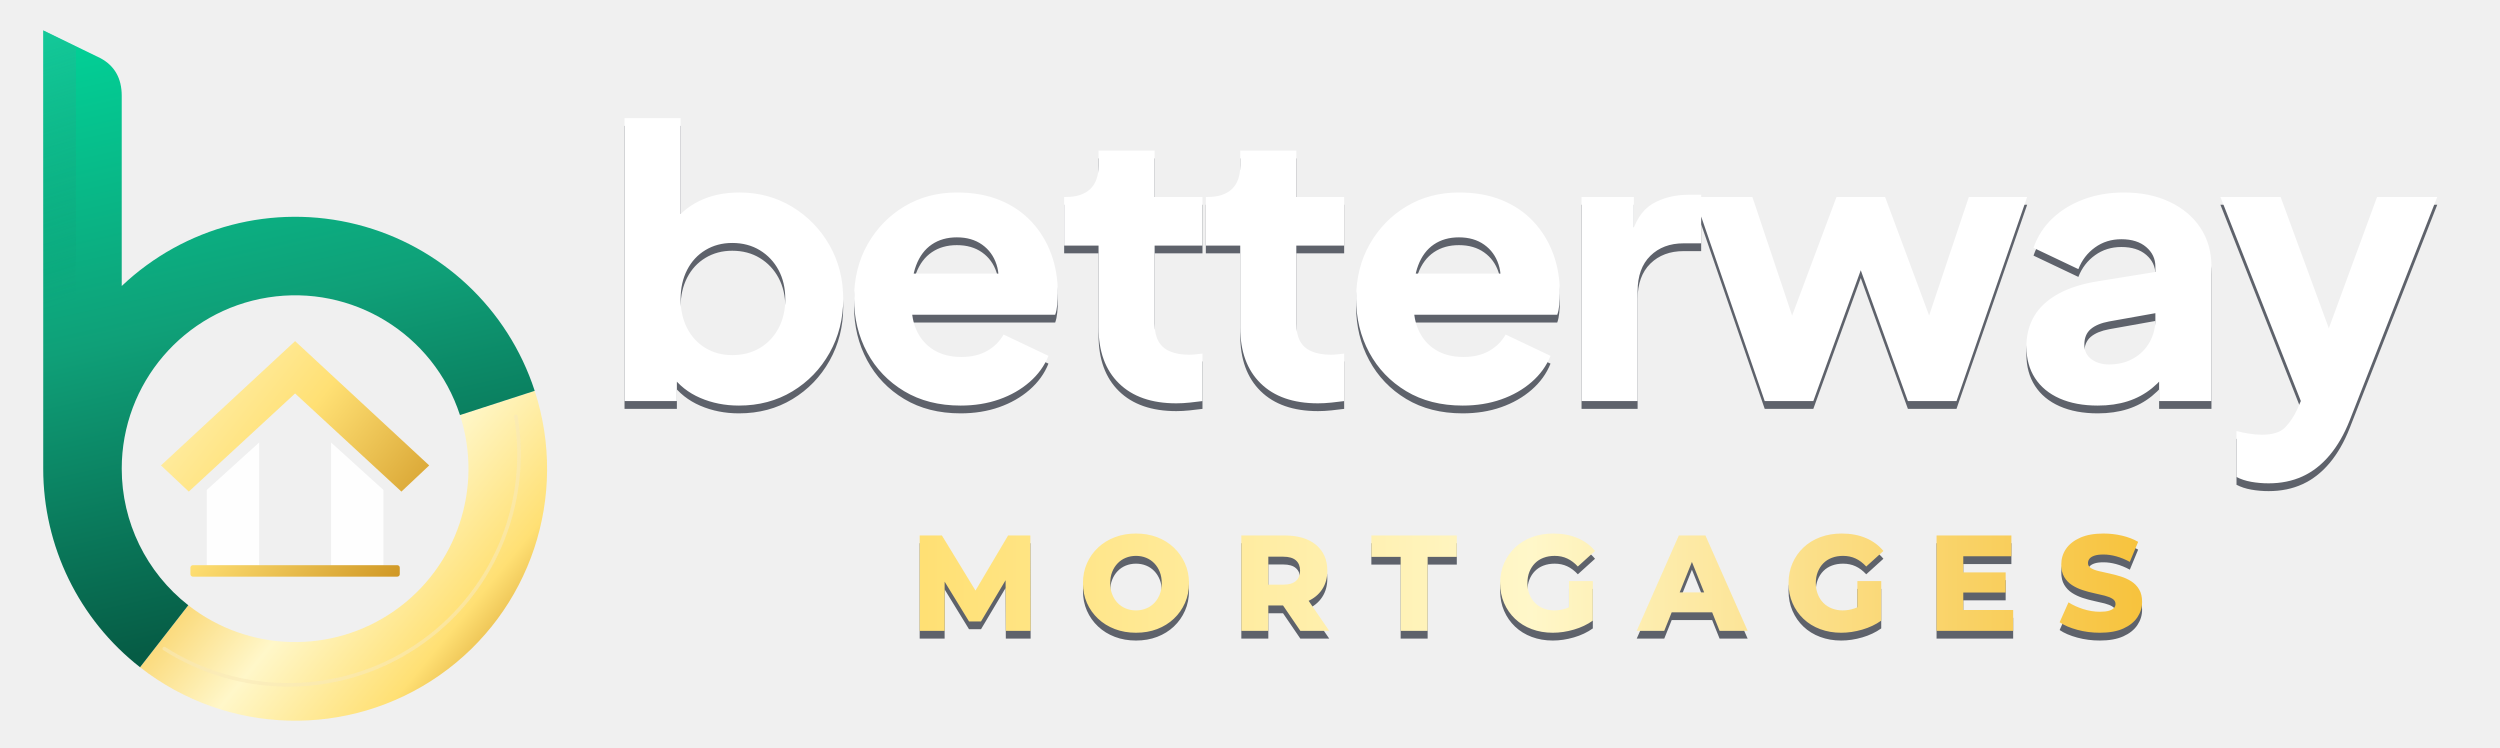
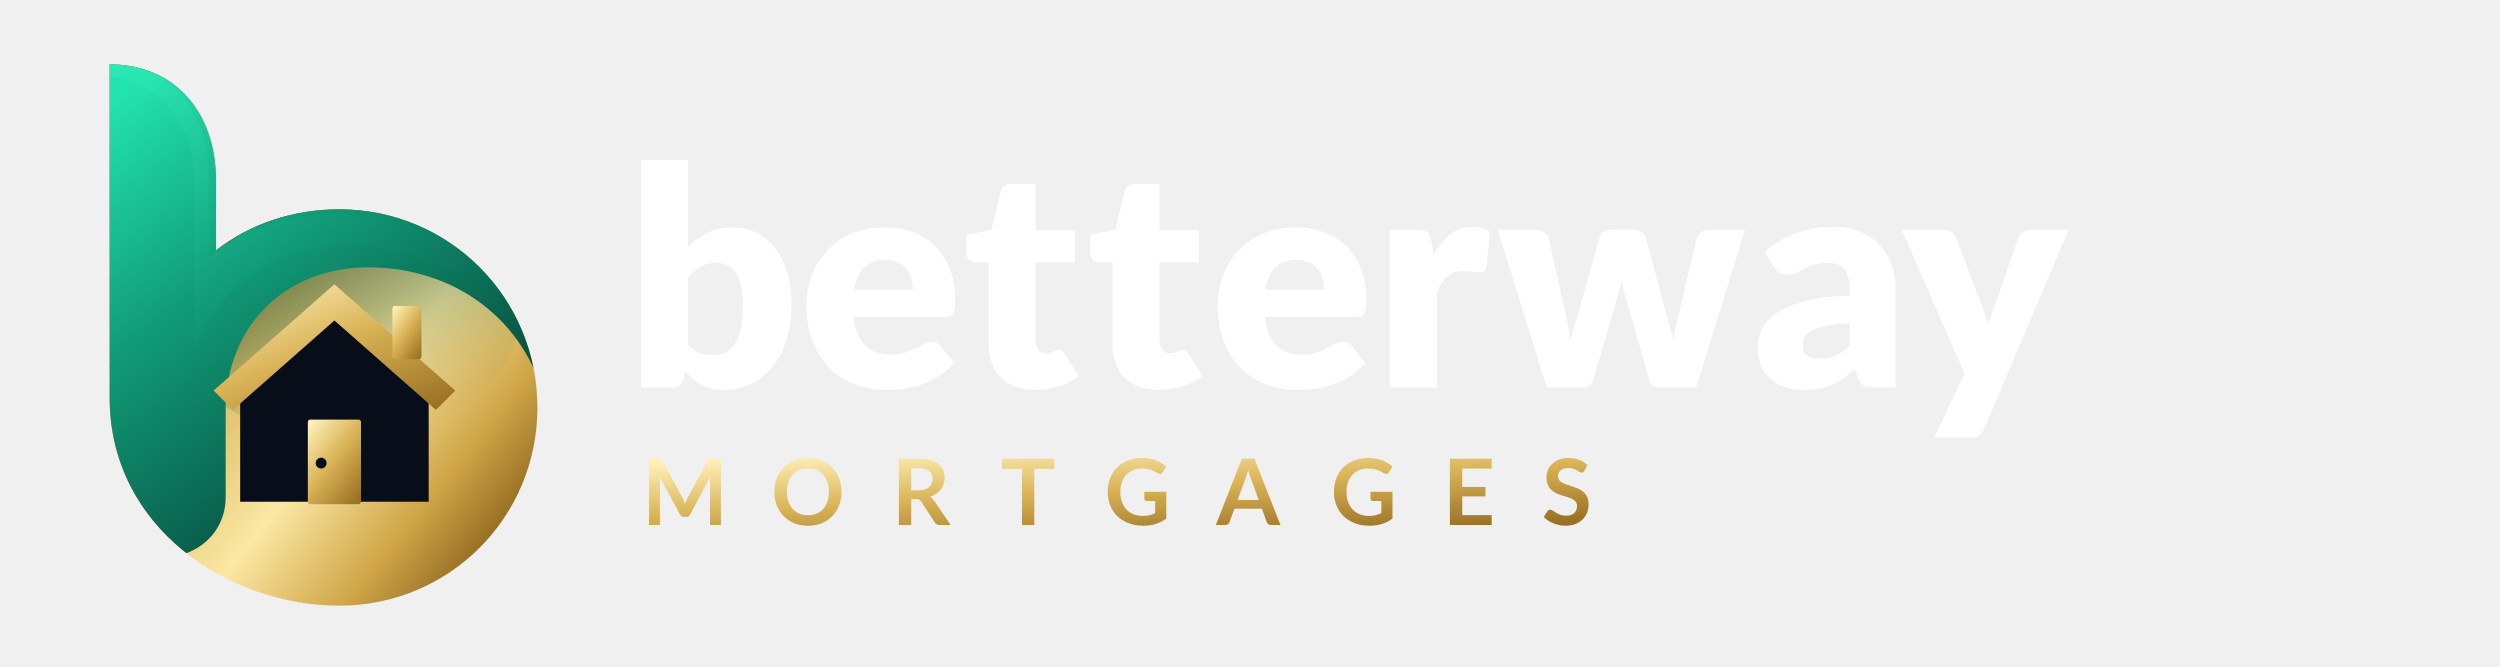
- <svg xmlns="http://www.w3.org/2000/svg" viewBox="0 0 1283.6 384.0" width="1284" height="384" fill="none">
+ <svg xmlns="http://www.w3.org/2000/svg" viewBox="0 0 1200 320" width="1200" height="320">
  <defs>
-     <linearGradient id="bw-h-dark-em-stem" x1="88" y1="42" x2="175" y2="430" gradientUnits="userSpaceOnUse">
-       <stop offset="0%" stop-color="#00D69A" />
-       <stop offset="52%" stop-color="#0FA078" />
-       <stop offset="100%" stop-color="#065C45" />
+     <linearGradient id="bw-emerald" x1="12%" y1="4%" x2="72%" y2="96%">
+       <stop offset="0%" stop-color="#22E2AD" />
+       <stop offset="38%" stop-color="#119C78" />
+       <stop offset="78%" stop-color="#095E4A" />
+       <stop offset="100%" stop-color="#053B2E" />
    </linearGradient>
-     <linearGradient id="bw-h-dark-em-arch" x1="120" y1="168" x2="412" y2="330" gradientUnits="userSpaceOnUse">
-       <stop offset="0%" stop-color="#00D69A" />
-       <stop offset="58%" stop-color="#0FA078" />
-       <stop offset="100%" stop-color="#065C45" />
+     <linearGradient id="bw-emerald-hi" x1="0%" y1="0%" x2="100%" y2="100%">
+       <stop offset="0%" stop-color="#34F0BC" stop-opacity="0.55" />
+       <stop offset="60%" stop-color="#119C78" stop-opacity="0.1" />
+       <stop offset="100%" stop-color="#053B2E" stop-opacity="0" />
    </linearGradient>
-     <linearGradient id="bw-h-dark-em-facet" x1="94" y1="44" x2="148" y2="210" gradientUnits="userSpaceOnUse">
-       <stop offset="0%" stop-color="#35BFA0" stop-opacity="0.42" />
-       <stop offset="100%" stop-color="#13755C" stop-opacity="0" />
+     <linearGradient id="bw-inner-depth" x1="25%" y1="0%" x2="75%" y2="100%">
+       <stop offset="0%" stop-color="#063D2F" stop-opacity="0.72" />
+       <stop offset="52%" stop-color="#0B5442" stop-opacity="0.28" />
+       <stop offset="100%" stop-color="#D4AE52" stop-opacity="0" />
    </linearGradient>
-     <linearGradient id="bw-h-dark-gold-ring" x1="158" y1="242" x2="414" y2="452" gradientUnits="userSpaceOnUse">
-       <stop offset="0%" stop-color="#C98D19" />
-       <stop offset="28%" stop-color="#F7C33E" />
-       <stop offset="58%" stop-color="#FFF7C9" />
-       <stop offset="82%" stop-color="#FFE074" />
-       <stop offset="100%" stop-color="#C98D19" />
+     <linearGradient id="bw-gold" x1="15%" y1="15%" x2="88%" y2="85%">
+       <stop offset="0%" stop-color="#8C651D" />
+       <stop offset="32%" stop-color="#D4AE52" />
+       <stop offset="62%" stop-color="#FBE8A4" />
+       <stop offset="84%" stop-color="#CFA547" />
+       <stop offset="100%" stop-color="#8F671E" />
    </linearGradient>
-     <linearGradient id="bw-h-dark-gold-roof" x1="184" y1="224" x2="366" y2="368" gradientUnits="userSpaceOnUse">
-       <stop offset="0%" stop-color="#FFF7C9" />
-       <stop offset="48%" stop-color="#FFE074" />
-       <stop offset="100%" stop-color="#C98D19" />
+     <linearGradient id="bw-gold-roof" x1="10%" y1="0%" x2="90%" y2="100%">
+       <stop offset="0%" stop-color="#FFF0B8" />
+       <stop offset="48%" stop-color="#D9B356" />
+       <stop offset="100%" stop-color="#9A7123" />
    </linearGradient>
-     <linearGradient id="bw-h-dark-gold-text" x1="0%" y1="0%" x2="100%" y2="0%">
-       <stop offset="0%" stop-color="#FFE074" />
-       <stop offset="50%" stop-color="#FFF7C9" />
-       <stop offset="100%" stop-color="#F7C33E" />
+     <linearGradient id="bw-navy-bg" x1="0%" y1="0%" x2="100%" y2="100%">
+       <stop offset="0%" stop-color="#12233D" />
+       <stop offset="100%" stop-color="#070E1A" />
    </linearGradient>
-     <linearGradient id="bw-h-dark-crest-bg" x1="40" y1="20" x2="472" y2="492" gradientUnits="userSpaceOnUse">
-       <stop offset="0%" stop-color="#101D33" />
-       <stop offset="52%" stop-color="#0A1424" />
-       <stop offset="100%" stop-color="#060C18" />
-     </linearGradient>
-     <linearGradient id="bw-h-dark-crest-rim" x1="36" y1="24" x2="476" y2="488" gradientUnits="userSpaceOnUse">
-       <stop offset="0%" stop-color="#F0DB99" />
-       <stop offset="35%" stop-color="#C6A04B" />
-       <stop offset="70%" stop-color="#E7CD85" />
-       <stop offset="100%" stop-color="#9A752A" />
-     </linearGradient>
-     <clipPath id="bw-h-dark-bowl-clip">
-       <circle cx="272" cy="316" r="154" />
+     <clipPath id="bw-b-clip">
+       <path d="M 108,36                C 162,36 196,76 196,132                L 196,190                C 224,168 260,156 298,156                C 389,156 462,229 462,320                C 462,411 389,484 298,484                C 207,484 108,420 108,312                Z" />
    </clipPath>
  </defs>
-   <g transform="translate(-77.12, -24.72) scale(0.84)">
-     <g id="bw-h-dark-mark">
-       <path d="M 418.5 268.4                A 154 154 0 0 1 177.2 437.4                L 206.7 399.5                A 106 106 0 0 0 372.8 283.2                Z" fill="url(#bw-h-dark-gold-ring)" />
-       <path d="M 118 48                L 153 65                Q 166 72 166 88                L 166 204.3                A 154 154 0 0 1 418.5 268.4                L 372.8 283.2                A 106 106 0 0 0 166 316                A 106 106 0 0 0 206.7 399.5                L 177.2 437.4                A 154 154 0 0 1 118 316                Z" fill="url(#bw-h-dark-em-stem)" />
-       <path d="M 118 48 L 138 58 L 138 316 C 138 355 151 389 175 416 L 157 424 C 132 394 118 357 118 316 Z" fill="url(#bw-h-dark-em-facet)" />
-       <path d="M 192 426 A 141 141 0 0 0 407 284" stroke="#F8E9B8" stroke-width="2.2" stroke-linecap="round" fill="none" opacity="0.58" />
-       <path d="M 190 314                L 272 238                L 354 314                L 337 330                L 272 270                L 207 330                Z" fill="url(#bw-h-dark-gold-roof)" />
-       <path d="M 218 329 L 250 300 L 250 375 L 218 375 Z" fill="#FFFFFF" opacity="0.96" />
-       <path d="M 326 329 L 294 300 L 294 375 L 326 375 Z" fill="#FFFFFF" opacity="0.96" />
-       <rect x="208" y="375" width="128" height="7" rx="1.5" fill="url(#bw-h-dark-gold-roof)" />
+   <g transform="translate(-10, 10) scale(0.58)">
+     <g clip-path="url(#bw-b-clip)">
+       <rect x="90" y="30" width="390" height="470" fill="url(#bw-gold)" />
+       <ellipse cx="302" cy="242" rx="145" ry="105" fill="url(#bw-inner-depth)" />
+       <path d="M 96,30                L 206,30                L 206,184                C 232,162 266,150 304,150                C 394,150 468,224 468,314                C 452,248 394,204 322,204                C 254,204 204,252 204,322                L 204,394                C 204,424 180,444 152,444                C 120,444 96,400 96,312                Z" fill="url(#bw-emerald)" />
+       <path d="M 108,36                C 158,36 190,74 190,130                L 190,196                C 220,172 258,160 298,160                C 382,160 448,222 458,302                C 442,232 380,186 306,186                C 242,186 196,222 178,274                L 178,130                C 178,86 150,52 108,46 Z" fill="url(#bw-emerald-hi)" />
    </g>
+     <path d="M 294,244              L 372,312              L 372,398              L 216,398              L 216,312 Z" fill="#070E1A" />
+     <path d="M 294,218              L 394,306              L 378,322              L 294,248              L 210,322              L 194,306 Z" fill="url(#bw-gold-roof)" />
+     <rect x="342" y="236" width="24" height="44" rx="2" fill="url(#bw-gold-roof)" />
+     <rect x="272" y="330" width="44" height="70" rx="2" fill="url(#bw-gold-roof)" />
+     <circle cx="283" cy="366" r="4.5" fill="#070E1A" />
  </g>
-   <g opacity="0.62" transform="translate(0, 4)">
-     <path d="M379.312 208.304Q368.56 208.304 359.44 204.368Q350.32 200.432 344.752 192.752L347.44 186.8V206.0H320.56V60.656H349.36V121.136L344.944 115.376Q350.128 107.504 359.056 103.184Q367.984 98.864 379.504 98.864Q394.48 98.864 406.576 106.16Q418.672 113.456 425.776 125.84Q432.88 138.224 432.88 153.584Q432.88 168.752 425.872 181.232Q418.864 193.712 406.768 201.008Q394.672 208.304 379.312 208.304ZM375.856 182.384Q383.92 182.384 390.064 178.736Q396.208 175.088 399.664 168.56Q403.12 162.032 403.12 153.584Q403.12 145.136 399.664 138.704Q396.208 132.272 390.064 128.528Q383.92 124.784 375.856 124.784Q368.176 124.784 362.128 128.432Q356.08 132.08 352.72 138.608Q349.36 145.136 349.36 153.584Q349.36 162.032 352.72 168.56Q356.08 175.088 362.128 178.736Q368.176 182.384 375.856 182.384Z M493.168 208.304Q476.464 208.304 464.176 200.912Q451.888 193.52 445.168 181.04Q438.448 168.56 438.448 153.392Q438.448 137.648 445.456 125.36Q452.464 113.072 464.368 105.968Q476.272 98.864 491.248 98.864Q503.728 98.864 513.328 102.8Q522.928 106.736 529.552 113.84Q536.176 120.944 539.632 130.256Q543.088 139.568 543.088 150.512Q543.088 153.584 542.8 156.56Q542.512 159.536 541.744 161.648H463.216V140.528H525.424L511.792 150.512Q513.712 142.256 511.6 135.824Q509.488 129.392 504.208 125.648Q498.928 121.904 491.248 121.904Q483.76 121.904 478.384 125.552Q473.008 129.2 470.32 136.304Q467.632 143.408 468.208 153.584Q467.44 162.416 470.32 169.136Q473.2 175.856 479.152 179.6Q485.104 183.344 493.552 183.344Q501.232 183.344 506.704 180.272Q512.176 177.2 515.248 171.824L538.288 182.768Q535.216 190.448 528.592 196.208Q521.968 201.968 512.944 205.136Q503.92 208.304 493.168 208.304Z M603.952 207.152Q584.944 207.152 574.48 196.88Q564.016 186.608 564.016 168.176V126.128H546.352V101.168H547.312Q555.376 101.168 559.696 97.136Q564.016 93.104 564.016 85.04V77.36H592.816V101.168H617.392V126.128H592.816V166.256Q592.816 171.632 594.736 175.184Q596.656 178.736 600.688 180.464Q604.72 182.192 610.672 182.192Q612.016 182.192 613.744 182.0Q615.472 181.808 617.392 181.616V206.0Q614.512 206.384 610.864 206.768Q607.216 207.152 603.952 207.152Z M676.72 207.152Q657.712 207.152 647.248 196.88Q636.784 186.608 636.784 168.176V126.128H619.12V101.168H620.08Q628.144 101.168 632.464 97.136Q636.784 93.104 636.784 85.04V77.36H665.584V101.168H690.16V126.128H665.584V166.256Q665.584 171.632 667.504 175.184Q669.424 178.736 673.456 180.464Q677.488 182.192 683.44 182.192Q684.784 182.192 686.512 182.0Q688.24 181.808 690.16 181.616V206.0Q687.28 206.384 683.632 206.768Q679.984 207.152 676.72 207.152Z M751.024 208.304Q734.32 208.304 722.032 200.912Q709.744 193.52 703.024 181.04Q696.304 168.56 696.304 153.392Q696.304 137.648 703.312 125.36Q710.32 113.072 722.224 105.968Q734.128 98.864 749.104 98.864Q761.584 98.864 771.184 102.8Q780.784 106.736 787.408 113.84Q794.032 120.944 797.488 130.256Q800.944 139.568 800.944 150.512Q800.944 153.584 800.656 156.56Q800.368 159.536 799.6 161.648H721.072V140.528H783.28L769.648 150.512Q771.568 142.256 769.456 135.824Q767.344 129.392 762.064 125.648Q756.784 121.904 749.104 121.904Q741.616 121.904 736.24 125.552Q730.864 129.2 728.176 136.304Q725.488 143.408 726.064 153.584Q725.296 162.416 728.176 169.136Q731.056 175.856 737.008 179.6Q742.96 183.344 751.408 183.344Q759.088 183.344 764.56 180.272Q770.032 177.2 773.104 171.824L796.144 182.768Q793.072 190.448 786.448 196.208Q779.824 201.968 770.8 205.136Q761.776 208.304 751.024 208.304Z M812.08 206.0V101.168H838.96V126.32L837.04 122.672Q840.496 109.424 848.464 104.72Q856.432 100.016 867.376 100.016H873.52V124.976H864.496Q853.936 124.976 847.408 131.408Q840.88 137.84 840.88 149.552V206.0Z M906.16 206.0 870.064 101.168H899.824L925.168 176.816L914.8 176.624L943.024 101.168H967.984L996.016 176.624L985.648 176.816L1010.992 101.168H1040.944L1004.656 206.0H979.696L950.512 124.976H960.496L931.12 206.0Z M1077.232 208.304Q1065.904 208.304 1057.648 204.656Q1049.392 201.008 1044.976 194.192Q1040.56 187.376 1040.56 177.968Q1040.56 169.136 1044.592 162.32Q1048.624 155.504 1056.976 150.896Q1065.328 146.288 1077.808 144.368L1109.872 139.184V160.304L1082.992 165.104Q1076.848 166.256 1073.584 169.04Q1070.32 171.824 1070.32 177.008Q1070.32 181.808 1073.968 184.496Q1077.616 187.184 1082.992 187.184Q1090.096 187.184 1095.472 184.112Q1100.848 181.04 1103.824 175.76Q1106.8 170.48 1106.8 164.144V136.88Q1106.8 130.928 1102.096 126.896Q1097.392 122.864 1089.328 122.864Q1081.648 122.864 1075.792 127.088Q1069.936 131.312 1067.248 138.224L1044.208 127.28Q1047.28 118.448 1054.0 112.112Q1060.72 105.776 1070.128 102.32Q1079.536 98.864 1090.672 98.864Q1103.92 98.864 1114.096 103.664Q1124.272 108.464 1129.936 117.008Q1135.6 125.552 1135.6 136.88V206.0H1108.72V189.104L1115.248 187.952Q1110.64 194.864 1105.072 199.376Q1099.504 203.888 1092.592 206.096Q1085.68 208.304 1077.232 208.304Z M1164.976 248.24Q1160.368 248.24 1156.048 247.472Q1151.728 246.704 1148.464 244.976V221.36Q1151.152 222.128 1154.8 222.704Q1158.448 223.28 1161.52 223.28Q1169.968 223.28 1173.616 219.344Q1177.264 215.408 1179.568 210.416L1186.672 194.096L1186.288 218.096L1140.208 101.168H1171.12L1201.648 184.304H1190.128L1220.656 101.168H1251.568L1206.64 215.792Q1202.416 226.544 1196.272 233.84Q1190.128 241.136 1182.352 244.688Q1174.576 248.24 1164.976 248.24Z" fill="#050C1A" />
-     <path d="M472.149 324.0V275.0H483.559L503.859 308.32H497.839L517.579 275.0H528.989L529.129 324.0H516.389L516.249 294.39H518.419L503.649 319.17H497.489L482.299 294.39H484.959V324.0Z M583.239 324.98Q577.359 324.98 572.389 323.09Q567.419 321.2 563.744 317.735Q560.069 314.27 558.039 309.65Q556.009 305.03 556.009 299.5Q556.009 293.97 558.039 289.35Q560.069 284.73 563.744 281.265Q567.419 277.8 572.389 275.91Q577.359 274.02 583.239 274.02Q589.189 274.02 594.124 275.91Q599.059 277.8 602.699 281.265Q606.339 284.73 608.404 289.35Q610.469 293.97 610.469 299.5Q610.469 305.03 608.404 309.685Q606.339 314.34 602.699 317.77Q599.059 321.2 594.124 323.09Q589.189 324.98 583.239 324.98ZM583.239 313.5Q586.039 313.5 588.454 312.52Q590.869 311.54 592.654 309.685Q594.439 307.83 595.454 305.24Q596.469 302.65 596.469 299.5Q596.469 296.28 595.454 293.725Q594.439 291.17 592.654 289.315Q590.869 287.46 588.454 286.48Q586.039 285.5 583.239 285.5Q580.439 285.5 578.024 286.48Q575.609 287.46 573.824 289.315Q572.039 291.17 571.024 293.725Q570.009 296.28 570.009 299.5Q570.009 302.65 571.024 305.24Q572.039 307.83 573.824 309.685Q575.609 311.54 578.024 312.52Q580.439 313.5 583.239 313.5Z M637.349 324.0V275.0H659.259Q669.969 275.0 675.744 279.865Q681.519 284.73 681.519 293.13Q681.519 298.66 678.859 302.685Q676.199 306.71 671.334 308.845Q666.469 310.98 659.749 310.98H645.049L651.209 305.17V324.0ZM667.659 324.0 655.479 306.15H670.249L682.499 324.0ZM651.209 306.64 645.049 300.27H658.909Q663.249 300.27 665.384 298.38Q667.519 296.49 667.519 293.13Q667.519 289.7 665.384 287.81Q663.249 285.92 658.909 285.92H645.049L651.209 279.55Z M719.179 324.0V285.99H704.129V275.0H748.019V285.99H733.039V324.0Z M797.299 324.98Q791.489 324.98 786.519 323.125Q781.549 321.27 777.944 317.84Q774.339 314.41 772.309 309.755Q770.279 305.1 770.279 299.5Q770.279 293.9 772.309 289.245Q774.339 284.59 777.979 281.16Q781.619 277.73 786.624 275.875Q791.629 274.02 797.579 274.02Q804.509 274.02 809.969 276.33Q815.429 278.64 818.999 282.98L810.179 290.96Q807.659 288.23 804.754 286.865Q801.849 285.5 798.279 285.5Q795.129 285.5 792.539 286.48Q789.949 287.46 788.129 289.315Q786.309 291.17 785.294 293.725Q784.279 296.28 784.279 299.5Q784.279 302.58 785.294 305.17Q786.309 307.76 788.129 309.615Q789.949 311.47 792.504 312.485Q795.059 313.5 798.139 313.5Q801.219 313.5 804.159 312.485Q807.099 311.47 810.109 309.02L817.879 318.75Q813.679 321.76 808.149 323.37Q802.619 324.98 797.299 324.98ZM817.879 318.75 805.629 316.93V298.45H817.879Z M840.419 324.0 862.049 275.0H875.699L897.399 324.0H882.979L866.039 281.79H871.499L854.559 324.0ZM852.249 314.48 855.819 304.26H879.759L883.329 314.48Z M945.419 324.98Q939.609 324.98 934.639 323.125Q929.669 321.27 926.064 317.84Q922.459 314.41 920.429 309.755Q918.399 305.1 918.399 299.5Q918.399 293.9 920.429 289.245Q922.459 284.59 926.099 281.16Q929.739 277.73 934.744 275.875Q939.749 274.02 945.699 274.02Q952.629 274.02 958.089 276.33Q963.549 278.64 967.119 282.98L958.299 290.96Q955.779 288.23 952.874 286.865Q949.969 285.5 946.399 285.5Q943.249 285.5 940.659 286.48Q938.069 287.46 936.249 289.315Q934.429 291.17 933.414 293.725Q932.399 296.28 932.399 299.5Q932.399 302.58 933.414 305.17Q934.429 307.76 936.249 309.615Q938.069 311.47 940.624 312.485Q943.179 313.5 946.259 313.5Q949.339 313.5 952.279 312.485Q955.219 311.47 958.229 309.02L965.999 318.75Q961.799 321.76 956.269 323.37Q950.739 324.98 945.419 324.98ZM965.999 318.75 953.749 316.93V298.45H965.999Z M994.419 324.0V275.0H1032.849V285.71H1008.139V313.29H1033.759V324.0ZM1007.159 304.33V293.97H1029.909V304.33Z M1078.279 324.98Q1072.259 324.98 1066.694 323.475Q1061.129 321.97 1057.629 319.59L1062.179 309.37Q1065.469 311.47 1069.774 312.835Q1074.079 314.2 1078.349 314.2Q1081.219 314.2 1082.969 313.675Q1084.719 313.15 1085.524 312.275Q1086.329 311.4 1086.329 310.21Q1086.329 308.53 1084.789 307.55Q1083.249 306.57 1080.799 305.94Q1078.349 305.31 1075.374 304.68Q1072.399 304.05 1069.424 303.07Q1066.449 302.09 1063.999 300.515Q1061.549 298.94 1060.009 296.385Q1058.469 293.83 1058.469 289.91Q1058.469 285.5 1060.884 281.93Q1063.299 278.36 1068.129 276.19Q1072.959 274.02 1080.169 274.02Q1084.999 274.02 1089.654 275.105Q1094.309 276.19 1097.949 278.29L1093.679 288.58Q1090.179 286.69 1086.749 285.745Q1083.319 284.8 1080.099 284.8Q1077.229 284.8 1075.479 285.395Q1073.729 285.99 1072.959 286.97Q1072.189 287.95 1072.189 289.21Q1072.189 290.82 1073.694 291.765Q1075.199 292.71 1077.684 293.305Q1080.169 293.9 1083.144 294.53Q1086.119 295.16 1089.094 296.105Q1092.069 297.05 1094.519 298.625Q1096.969 300.2 1098.474 302.755Q1099.979 305.31 1099.979 309.16Q1099.979 313.43 1097.564 317.035Q1095.149 320.64 1090.354 322.81Q1085.559 324.98 1078.279 324.98Z" fill="#050C1A" />
+   <g transform="translate(300, 186)">
+     <path d="M 7.67,-0.00 L 7.67,-109.27 L 30.29,-109.27 L 30.29,-67.59 Q 34.67,-71.84 39.85,-74.35 Q 45.03,-76.88 51.53,-76.88 Q 57.97,-76.88 63.21,-74.23 Q 68.48,-71.61 72.20,-66.75 Q 75.92,-61.91 77.93,-55.05 Q 79.94,-48.18 79.94,-39.72 Q 79.94,-30.52 77.59,-23.00 Q 75.26,-15.47 70.99,-10.11 Q 66.73,-4.75 60.80,-1.78 Q 54.89,1.16 47.75,1.16 Q 44.30,1.16 41.61,0.50 Q 38.92,-0.14 36.64,-1.35 Q 34.38,-2.55 32.51,-4.22 Q 30.66,-5.91 28.90,-7.89 L 28.11,-4.08 Q 27.51,-1.76 26.19,-0.87 Q 24.89,-0.00 22.70,-0.00 L 7.67,-0.00 Z M 43.57,-59.86 Q 39.42,-59.86 36.34,-58.03 Q 33.28,-56.21 30.29,-52.70 L 30.29,-20.58 Q 32.85,-17.75 35.84,-16.61 Q 38.83,-15.47 41.91,-15.47 Q 45.12,-15.47 47.81,-16.68 Q 50.51,-17.88 52.45,-20.62 Q 54.38,-23.36 55.48,-27.85 Q 56.57,-32.35 56.57,-38.92 Q 56.57,-44.60 55.73,-48.57 Q 54.89,-52.56 53.24,-55.07 Q 51.60,-57.60 49.16,-58.72 Q 46.72,-59.86 43.57,-59.86 Z M 124.45,-76.88 Q 131.98,-76.88 138.21,-74.53 Q 144.46,-72.20 148.95,-67.73 Q 153.45,-63.28 155.96,-56.83 Q 158.49,-50.37 158.49,-42.20 Q 158.49,-39.65 158.26,-38.03 Q 158.03,-36.43 157.44,-35.47 Q 156.87,-34.54 155.89,-34.17 Q 154.91,-33.81 153.38,-33.81 L 109.72,-33.81 Q 110.81,-24.32 115.49,-20.03 Q 120.16,-15.76 127.53,-15.76 Q 131.48,-15.76 134.31,-16.70 Q 137.16,-17.66 139.37,-18.82 Q 141.61,-20.01 143.48,-20.94 Q 145.35,-21.90 147.38,-21.90 Q 150.09,-21.90 151.46,-19.94 L 158.03,-11.82 Q 154.54,-7.80 150.48,-5.29 Q 146.44,-2.78 142.15,-1.35 Q 137.89,0.07 133.62,0.62 Q 129.36,1.16 125.48,1.16 Q 117.52,1.16 110.54,-1.41 Q 103.58,-4.01 98.35,-9.12 Q 93.15,-14.23 90.12,-21.83 Q 87.09,-29.43 87.09,-39.49 Q 87.09,-47.09 89.66,-53.86 Q 92.26,-60.66 97.12,-65.77 Q 101.98,-70.88 108.87,-73.87 Q 115.78,-76.88 124.45,-76.88 Z M 124.91,-61.25 Q 118.41,-61.25 114.76,-57.56 Q 111.11,-53.88 109.94,-46.95 L 138.19,-46.95 Q 138.19,-49.64 137.48,-52.20 Q 136.79,-54.75 135.22,-56.76 Q 133.67,-58.77 131.11,-60.00 Q 128.56,-61.25 124.91,-61.25 Z M 196.73,1.16 Q 191.32,1.16 187.20,-0.39 Q 183.09,-1.96 180.26,-4.84 Q 177.45,-7.73 176.00,-11.82 Q 174.53,-15.92 174.53,-20.94 L 174.53,-60.09 L 168.12,-60.09 Q 166.37,-60.09 165.11,-61.21 Q 163.88,-62.35 163.88,-64.54 L 163.88,-73.36 L 175.93,-75.69 L 180.38,-94.17 Q 181.26,-97.68 185.35,-97.68 L 197.16,-97.68 L 197.16,-75.55 L 215.94,-75.55 L 215.94,-60.09 L 197.16,-60.09 L 197.16,-22.49 Q 197.16,-19.85 198.44,-18.14 Q 199.72,-16.43 202.14,-16.43 Q 203.37,-16.43 204.21,-16.68 Q 205.06,-16.93 205.67,-17.25 Q 206.29,-17.59 206.84,-17.84 Q 207.38,-18.11 208.12,-18.11 Q 209.14,-18.11 209.76,-17.63 Q 210.40,-17.16 211.03,-16.13 L 217.90,-5.41 Q 213.52,-2.12 208.05,-0.48 Q 202.57,1.16 196.73,1.16 Z M 256.14,1.16 Q 250.74,1.16 246.61,-0.39 Q 242.50,-1.96 239.67,-4.84 Q 236.87,-7.73 235.41,-11.82 Q 233.95,-15.92 233.95,-20.94 L 233.95,-60.09 L 227.54,-60.09 Q 225.78,-60.09 224.53,-61.21 Q 223.30,-62.35 223.30,-64.54 L 223.30,-73.36 L 235.34,-75.69 L 239.79,-94.17 Q 240.68,-97.68 244.76,-97.68 L 256.58,-97.68 L 256.58,-75.55 L 275.35,-75.55 L 275.35,-60.09 L 256.58,-60.09 L 256.58,-22.49 Q 256.58,-19.85 257.86,-18.14 Q 259.13,-16.43 261.55,-16.43 Q 262.78,-16.43 263.63,-16.68 Q 264.47,-16.93 265.09,-17.25 Q 265.70,-17.59 266.25,-17.84 Q 266.80,-18.11 267.53,-18.11 Q 268.56,-18.11 269.17,-17.63 Q 269.81,-17.16 270.45,-16.13 L 277.31,-5.41 Q 272.94,-2.12 267.46,-0.48 Q 261.99,1.16 256.14,1.16 Z M 321.83,-76.88 Q 329.36,-76.88 335.59,-74.53 Q 341.84,-72.20 346.33,-67.73 Q 350.83,-63.28 353.34,-56.83 Q 355.87,-50.37 355.87,-42.20 Q 355.87,-39.65 355.64,-38.03 Q 355.41,-36.43 354.82,-35.47 Q 354.25,-34.54 353.27,-34.17 Q 352.29,-33.81 350.76,-33.81 L 307.10,-33.81 Q 308.19,-24.32 312.87,-20.03 Q 317.54,-15.76 324.91,-15.76 Q 328.86,-15.76 331.69,-16.70 Q 334.54,-17.66 336.75,-18.82 Q 338.99,-20.01 340.86,-20.94 Q 342.73,-21.90 344.76,-21.90 Q 347.47,-21.90 348.84,-19.94 L 355.41,-11.82 Q 351.92,-7.80 347.86,-5.29 Q 343.82,-2.78 339.53,-1.35 Q 335.27,0.07 331.00,0.62 Q 326.74,1.16 322.86,1.16 Q 314.90,1.16 307.92,-1.41 Q 300.96,-4.01 295.73,-9.12 Q 290.53,-14.23 287.50,-21.83 Q 284.46,-29.43 284.46,-39.49 Q 284.46,-47.09 287.04,-53.86 Q 289.64,-60.66 294.50,-65.77 Q 299.36,-70.88 306.25,-73.87 Q 313.16,-76.88 321.83,-76.88 Z M 322.29,-61.25 Q 315.79,-61.25 312.14,-57.56 Q 308.49,-53.88 307.32,-46.95 L 335.56,-46.95 Q 335.56,-49.64 334.86,-52.20 Q 334.17,-54.75 332.60,-56.76 Q 331.05,-58.77 328.49,-60.00 Q 325.94,-61.25 322.29,-61.25 Z M 367.03,-0.00 L 367.03,-75.69 L 380.47,-75.69 Q 382.13,-75.69 383.28,-75.40 Q 384.42,-75.12 385.17,-74.48 Q 385.94,-73.87 386.33,-72.84 Q 386.74,-71.84 387.04,-70.38 L 388.13,-63.94 Q 391.72,-70.08 396.28,-73.62 Q 400.84,-77.15 406.75,-77.15 Q 411.86,-77.15 415.08,-74.76 L 413.62,-58.10 Q 413.25,-56.51 412.41,-55.91 Q 411.56,-55.34 410.10,-55.34 Q 409.51,-55.34 408.55,-55.41 Q 407.62,-55.48 406.59,-55.59 Q 405.59,-55.71 404.51,-55.80 Q 403.46,-55.91 402.57,-55.91 Q 397.62,-55.91 394.66,-53.24 Q 391.72,-50.60 389.66,-45.92 L 389.66,-0.00 L 367.03,-0.00 Z M 418.94,-75.69 L 437.05,-75.69 Q 439.45,-75.69 441.09,-74.55 Q 442.73,-73.43 443.33,-71.77 L 450.92,-37.82 Q 451.86,-33.95 452.54,-30.29 Q 453.25,-26.64 453.84,-23.06 Q 454.85,-26.64 455.90,-30.29 Q 456.97,-33.95 458.22,-37.82 L 467.71,-71.84 Q 468.28,-73.50 469.88,-74.64 Q 471.50,-75.78 473.69,-75.78 L 483.77,-75.78 Q 486.17,-75.78 487.81,-74.64 Q 489.45,-73.50 490.05,-71.84 L 499.10,-37.82 Q 500.20,-33.95 501.20,-30.29 Q 502.23,-26.64 503.19,-22.93 Q 503.76,-26.58 504.56,-30.23 Q 505.38,-33.88 506.40,-37.82 L 514.43,-71.77 Q 515.00,-73.43 516.60,-74.55 Q 518.22,-75.69 520.41,-75.69 L 537.63,-75.69 L 514.14,-0.00 L 495.73,-0.00 Q 494.27,-0.00 493.24,-0.87 Q 492.24,-1.76 491.64,-3.79 L 480.85,-41.54 Q 480.03,-44.10 479.42,-46.56 Q 478.80,-49.05 478.30,-51.53 Q 477.77,-48.98 477.16,-46.45 Q 476.54,-43.94 475.74,-41.38 L 464.79,-3.79 Q 463.70,-0.00 459.96,-0.00 L 442.44,-0.00 L 418.94,-75.69 Z M 599.53,-0.00 Q 596.32,-0.00 594.68,-0.87 Q 593.03,-1.76 591.94,-4.52 L 590.34,-8.69 Q 587.49,-6.27 584.87,-4.45 Q 582.24,-2.62 579.41,-1.35 Q 576.61,-0.07 573.44,0.55 Q 570.27,1.16 566.39,1.16 Q 561.21,1.16 556.97,-0.18 Q 552.75,-1.53 549.78,-4.15 Q 546.84,-6.80 545.22,-10.70 Q 543.62,-14.60 543.62,-19.71 Q 543.62,-23.72 545.65,-27.95 Q 547.70,-32.19 552.75,-35.66 Q 557.79,-39.12 566.32,-41.45 Q 574.85,-43.80 587.85,-44.10 L 587.85,-47.31 Q 587.85,-53.95 585.12,-56.89 Q 582.38,-59.86 577.34,-59.86 Q 573.32,-59.86 570.77,-58.97 Q 568.21,-58.10 566.21,-57.01 Q 564.20,-55.91 562.30,-55.02 Q 560.41,-54.16 557.79,-54.16 Q 555.44,-54.16 553.82,-55.32 Q 552.22,-56.51 551.22,-58.10 L 547.11,-65.20 Q 553.98,-71.24 562.33,-74.19 Q 570.70,-77.15 580.26,-77.15 Q 587.12,-77.15 592.62,-74.92 Q 598.14,-72.70 601.98,-68.71 Q 605.81,-64.74 607.84,-59.27 Q 609.89,-53.79 609.89,-47.31 L 609.89,-0.00 L 599.53,-0.00 Z M 573.55,-13.80 Q 577.93,-13.80 581.22,-15.33 Q 584.50,-16.86 587.85,-20.30 L 587.85,-30.80 Q 581.06,-30.52 576.68,-29.63 Q 572.30,-28.77 569.74,-27.44 Q 567.19,-26.14 566.21,-24.45 Q 565.22,-22.77 565.22,-20.80 Q 565.22,-16.93 567.35,-15.35 Q 569.47,-13.80 573.55,-13.80 Z M 652.51,19.64 Q 651.49,21.90 650.03,22.95 Q 648.57,24.02 645.37,24.02 L 628.42,24.02 L 643.02,-6.64 L 612.80,-75.69 L 632.80,-75.69 Q 635.43,-75.69 636.84,-74.53 Q 638.28,-73.36 638.94,-71.77 L 651.35,-39.12 Q 653.11,-34.61 654.20,-30.07 Q 654.93,-32.42 655.75,-34.70 Q 656.60,-37.00 657.49,-39.28 L 668.73,-71.77 Q 669.37,-73.43 671.06,-74.55 Q 672.75,-75.69 674.71,-75.69 L 692.96,-75.69 L 652.51,19.64 Z" fill="#FFFFFF" />
+     <path d="M 19.51,-13.20 Q 19.89,-12.50 20.21,-11.74 Q 20.53,-10.98 20.83,-10.21 Q 21.14,-11.02 21.47,-11.78 Q 21.80,-12.54 22.18,-13.24 L 31.57,-30.87 Q 31.75,-31.20 31.94,-31.39 Q 32.14,-31.59 32.37,-31.68 Q 32.60,-31.77 32.89,-31.79 Q 33.18,-31.81 33.57,-31.81 L 38.04,-31.81 L 38.04,-0.00 L 32.82,-0.00 L 32.82,-20.55 Q 32.82,-21.12 32.86,-21.80 Q 32.89,-22.48 32.96,-23.19 L 23.34,-5.15 Q 22.66,-3.85 21.25,-3.85 L 20.42,-3.85 Q 19.01,-3.85 18.33,-5.15 L 8.60,-23.25 Q 8.67,-22.53 8.71,-21.84 Q 8.76,-21.14 8.76,-20.55 L 8.76,-0.00 L 3.54,-0.00 L 3.54,-31.81 L 8.01,-31.81 Q 8.40,-31.81 8.69,-31.79 Q 8.98,-31.77 9.21,-31.68 Q 9.44,-31.59 9.62,-31.39 Q 9.81,-31.20 9.99,-30.87 L 19.51,-13.20 L 19.51,-13.20 Z M 95.92,-15.91 Q 95.92,-12.41 94.76,-9.43 Q 93.61,-6.45 91.50,-4.27 Q 89.39,-2.09 86.42,-0.87 Q 83.45,0.35 79.82,0.35 Q 76.21,0.35 73.24,-0.87 Q 70.27,-2.09 68.14,-4.27 Q 66.02,-6.45 64.85,-9.43 Q 63.69,-12.41 63.69,-15.91 Q 63.69,-19.40 64.85,-22.39 Q 66.02,-25.37 68.14,-27.54 Q 70.27,-29.72 73.24,-30.94 Q 76.21,-32.16 79.82,-32.16 Q 82.24,-32.16 84.37,-31.60 Q 86.50,-31.04 88.28,-30.02 Q 90.07,-29.00 91.48,-27.53 Q 92.91,-26.07 93.90,-24.26 Q 94.89,-22.46 95.40,-20.35 Q 95.92,-18.24 95.92,-15.91 Z M 89.87,-15.91 Q 89.87,-18.52 89.16,-20.60 Q 88.46,-22.68 87.16,-24.13 Q 85.87,-25.59 84.00,-26.36 Q 82.15,-27.13 79.82,-27.13 Q 77.48,-27.13 75.62,-26.36 Q 73.77,-25.59 72.45,-24.13 Q 71.15,-22.68 70.44,-20.60 Q 69.74,-18.52 69.74,-15.91 Q 69.74,-13.29 70.44,-11.21 Q 71.15,-9.13 72.45,-7.69 Q 73.77,-6.25 75.62,-5.48 Q 77.48,-4.71 79.82,-4.71 Q 82.15,-4.71 84.00,-5.48 Q 85.87,-6.25 87.16,-7.69 Q 88.46,-9.13 89.16,-11.21 Q 89.87,-13.29 89.87,-15.91 Z M 129.38,-12.43 L 129.38,-0.00 L 123.46,-0.00 L 123.46,-31.81 L 133.16,-31.81 Q 136.40,-31.81 138.72,-31.14 Q 141.04,-30.47 142.52,-29.26 Q 144.01,-28.05 144.71,-26.37 Q 145.42,-24.68 145.42,-22.66 Q 145.42,-21.05 144.94,-19.62 Q 144.47,-18.19 143.58,-17.02 Q 142.69,-15.86 141.38,-14.98 Q 140.07,-14.10 138.40,-13.57 Q 139.52,-12.94 140.34,-11.75 L 148.30,-0.00 L 142.95,-0.00 Q 141.44,-0.00 140.75,-1.19 L 134.07,-11.37 Q 133.69,-11.95 133.24,-12.19 Q 132.79,-12.43 131.91,-12.43 L 129.38,-12.43 Z M 129.38,-16.68 L 133.08,-16.68 Q 134.75,-16.68 135.99,-17.09 Q 137.23,-17.51 138.03,-18.25 Q 138.84,-18.99 139.23,-20.00 Q 139.63,-21.01 139.63,-22.22 Q 139.63,-24.64 138.03,-25.94 Q 136.44,-27.24 133.16,-27.24 L 129.38,-27.24 L 129.38,-16.68 Z M 198.06,-31.81 L 198.06,-26.95 L 188.47,-26.95 L 188.47,-0.00 L 182.55,-0.00 L 182.55,-26.95 L 172.96,-26.95 L 172.96,-31.81 L 198.06,-31.81 Z M 251.83,-3.08 Q 249.41,-1.30 246.67,-0.47 Q 243.93,0.35 240.80,0.35 Q 236.91,0.35 233.75,-0.86 Q 230.60,-2.07 228.36,-4.22 Q 226.13,-6.38 224.92,-9.37 Q 223.71,-12.36 223.71,-15.91 Q 223.71,-19.49 224.87,-22.48 Q 226.04,-25.48 228.19,-27.63 Q 230.33,-29.79 233.39,-30.97 Q 236.45,-32.16 240.25,-32.16 Q 242.19,-32.16 243.87,-31.85 Q 245.56,-31.55 247.00,-31.01 Q 248.44,-30.47 249.62,-29.70 Q 250.81,-28.93 251.80,-28.01 L 250.11,-25.32 Q 249.71,-24.68 249.07,-24.54 Q 248.44,-24.40 247.69,-24.86 Q 246.96,-25.28 246.23,-25.69 Q 245.51,-26.11 244.62,-26.42 Q 243.73,-26.73 242.62,-26.93 Q 241.51,-27.13 240.06,-27.13 Q 237.70,-27.13 235.80,-26.33 Q 233.90,-25.54 232.55,-24.06 Q 231.21,-22.59 230.48,-20.52 Q 229.76,-18.46 229.76,-15.91 Q 229.76,-13.18 230.54,-11.03 Q 231.32,-8.89 232.74,-7.40 Q 234.16,-5.92 236.16,-5.14 Q 238.16,-4.36 240.63,-4.36 Q 242.39,-4.36 243.77,-4.72 Q 245.16,-5.08 246.48,-5.72 L 246.48,-11.51 L 242.48,-11.51 Q 241.90,-11.51 241.59,-11.82 Q 241.27,-12.14 241.27,-12.61 L 241.27,-15.95 L 251.83,-15.95 L 251.83,-3.08 L 251.83,-3.08 Z M 306.63,-0.00 L 302.05,-0.00 Q 301.28,-0.00 300.80,-0.39 Q 300.32,-0.77 300.07,-1.34 L 297.70,-7.83 L 284.52,-7.83 L 282.14,-1.34 Q 281.97,-0.84 281.46,-0.42 Q 280.96,-0.00 280.21,-0.00 L 275.59,-0.00 L 288.11,-31.81 L 294.13,-31.81 L 306.63,-0.00 Z M 286.04,-12.01 L 296.18,-12.01 L 292.31,-22.59 Q 292.02,-23.30 291.71,-24.25 Q 291.41,-25.21 291.10,-26.33 Q 290.79,-25.21 290.49,-24.24 Q 290.20,-23.28 289.91,-22.55 L 286.04,-12.01 Z M 360.40,-3.08 Q 357.98,-1.30 355.23,-0.47 Q 352.50,0.35 349.37,0.35 Q 345.48,0.35 342.32,-0.86 Q 339.17,-2.07 336.93,-4.22 Q 334.70,-6.38 333.49,-9.37 Q 332.28,-12.36 332.28,-15.91 Q 332.28,-19.49 333.44,-22.48 Q 334.61,-25.48 336.75,-27.63 Q 338.90,-29.79 341.96,-30.97 Q 345.02,-32.16 348.82,-32.16 Q 350.76,-32.16 352.44,-31.85 Q 354.13,-31.55 355.56,-31.01 Q 357.01,-30.47 358.19,-29.70 Q 359.38,-28.93 360.37,-28.01 L 358.68,-25.32 Q 358.28,-24.68 357.64,-24.54 Q 357.01,-24.40 356.26,-24.86 Q 355.53,-25.28 354.80,-25.69 Q 354.08,-26.11 353.19,-26.42 Q 352.30,-26.73 351.19,-26.93 Q 350.08,-27.13 348.63,-27.13 Q 346.27,-27.13 344.37,-26.33 Q 342.47,-25.54 341.12,-24.06 Q 339.78,-22.59 339.05,-20.52 Q 338.33,-18.46 338.33,-15.91 Q 338.33,-13.18 339.11,-11.03 Q 339.89,-8.89 341.31,-7.40 Q 342.73,-5.92 344.73,-5.14 Q 346.73,-4.36 349.20,-4.36 Q 350.96,-4.36 352.34,-4.72 Q 353.73,-5.08 355.05,-5.72 L 355.05,-11.51 L 351.05,-11.51 Q 350.47,-11.51 350.15,-11.82 Q 349.84,-12.14 349.84,-12.61 L 349.84,-15.95 L 360.40,-15.95 L 360.40,-3.08 L 360.40,-3.08 Z M 408.01,-31.81 L 408.01,-27.10 L 393.88,-27.10 L 393.88,-18.28 L 405.01,-18.28 L 405.01,-13.73 L 393.88,-13.73 L 393.88,-4.73 L 408.01,-4.73 L 408.01,-0.00 L 387.94,-0.00 L 387.94,-31.81 L 408.01,-31.81 Z M 452.49,-26.03 Q 452.23,-25.56 451.92,-25.36 Q 451.63,-25.15 451.19,-25.15 Q 450.73,-25.15 450.18,-25.49 Q 449.65,-25.83 448.90,-26.24 Q 448.16,-26.66 447.15,-27.00 Q 446.16,-27.35 444.79,-27.35 Q 443.56,-27.35 442.63,-27.05 Q 441.71,-26.75 441.08,-26.22 Q 440.46,-25.70 440.15,-24.96 Q 439.84,-24.22 439.84,-23.34 Q 439.84,-22.22 440.46,-21.47 Q 441.10,-20.72 442.13,-20.19 Q 443.16,-19.67 444.48,-19.25 Q 445.80,-18.83 447.19,-18.36 Q 448.58,-17.89 449.90,-17.26 Q 451.22,-16.63 452.25,-15.68 Q 453.28,-14.72 453.90,-13.33 Q 454.54,-11.95 454.54,-9.97 Q 454.54,-7.81 453.79,-5.93 Q 453.06,-4.05 451.64,-2.65 Q 450.23,-1.25 448.18,-0.45 Q 446.13,0.35 443.49,0.35 Q 441.98,0.35 440.50,0.06 Q 439.03,-0.24 437.67,-0.79 Q 436.32,-1.34 435.13,-2.11 Q 433.95,-2.88 433.02,-3.83 L 434.76,-6.67 Q 434.98,-6.97 435.33,-7.18 Q 435.68,-7.39 436.08,-7.39 Q 436.63,-7.39 437.27,-6.94 Q 437.91,-6.49 438.79,-5.94 Q 439.67,-5.39 440.84,-4.94 Q 442.02,-4.49 443.67,-4.49 Q 446.20,-4.49 447.58,-5.69 Q 448.97,-6.89 448.97,-9.13 Q 448.97,-10.38 448.34,-11.17 Q 447.72,-11.97 446.68,-12.51 Q 445.65,-13.05 444.33,-13.42 Q 443.01,-13.79 441.64,-14.23 Q 440.28,-14.67 438.96,-15.29 Q 437.64,-15.91 436.60,-16.90 Q 435.57,-17.89 434.94,-19.37 Q 434.32,-20.86 434.32,-23.03 Q 434.32,-24.77 435.01,-26.42 Q 435.71,-28.07 437.03,-29.34 Q 438.35,-30.62 440.28,-31.39 Q 442.22,-32.16 444.73,-32.16 Q 447.54,-32.16 449.91,-31.28 Q 452.29,-30.40 453.97,-28.82 L 452.49,-26.03 Z" transform="translate(8, 66)" fill="url(#bw-gold-roof)" />
  </g>
-   <path d="M379.312 208.304Q368.56 208.304 359.44 204.368Q350.32 200.432 344.752 192.752L347.44 186.8V206.0H320.56V60.656H349.36V121.136L344.944 115.376Q350.128 107.504 359.056 103.184Q367.984 98.864 379.504 98.864Q394.48 98.864 406.576 106.16Q418.672 113.456 425.776 125.84Q432.88 138.224 432.88 153.584Q432.88 168.752 425.872 181.232Q418.864 193.712 406.768 201.008Q394.672 208.304 379.312 208.304ZM375.856 182.384Q383.92 182.384 390.064 178.736Q396.208 175.088 399.664 168.56Q403.12 162.032 403.12 153.584Q403.12 145.136 399.664 138.704Q396.208 132.272 390.064 128.528Q383.92 124.784 375.856 124.784Q368.176 124.784 362.128 128.432Q356.08 132.08 352.72 138.608Q349.36 145.136 349.36 153.584Q349.36 162.032 352.72 168.56Q356.08 175.088 362.128 178.736Q368.176 182.384 375.856 182.384Z M493.168 208.304Q476.464 208.304 464.176 200.912Q451.888 193.52 445.168 181.04Q438.448 168.56 438.448 153.392Q438.448 137.648 445.456 125.36Q452.464 113.072 464.368 105.968Q476.272 98.864 491.248 98.864Q503.728 98.864 513.328 102.8Q522.928 106.736 529.552 113.84Q536.176 120.944 539.632 130.256Q543.088 139.568 543.088 150.512Q543.088 153.584 542.8 156.56Q542.512 159.536 541.744 161.648H463.216V140.528H525.424L511.792 150.512Q513.712 142.256 511.6 135.824Q509.488 129.392 504.208 125.648Q498.928 121.904 491.248 121.904Q483.76 121.904 478.384 125.552Q473.008 129.2 470.32 136.304Q467.632 143.408 468.208 153.584Q467.44 162.416 470.32 169.136Q473.2 175.856 479.152 179.6Q485.104 183.344 493.552 183.344Q501.232 183.344 506.704 180.272Q512.176 177.2 515.248 171.824L538.288 182.768Q535.216 190.448 528.592 196.208Q521.968 201.968 512.944 205.136Q503.92 208.304 493.168 208.304Z M603.952 207.152Q584.944 207.152 574.48 196.88Q564.016 186.608 564.016 168.176V126.128H546.352V101.168H547.312Q555.376 101.168 559.696 97.136Q564.016 93.104 564.016 85.04V77.36H592.816V101.168H617.392V126.128H592.816V166.256Q592.816 171.632 594.736 175.184Q596.656 178.736 600.688 180.464Q604.72 182.192 610.672 182.192Q612.016 182.192 613.744 182.0Q615.472 181.808 617.392 181.616V206.0Q614.512 206.384 610.864 206.768Q607.216 207.152 603.952 207.152Z M676.72 207.152Q657.712 207.152 647.248 196.88Q636.784 186.608 636.784 168.176V126.128H619.12V101.168H620.08Q628.144 101.168 632.464 97.136Q636.784 93.104 636.784 85.04V77.36H665.584V101.168H690.16V126.128H665.584V166.256Q665.584 171.632 667.504 175.184Q669.424 178.736 673.456 180.464Q677.488 182.192 683.44 182.192Q684.784 182.192 686.512 182.0Q688.24 181.808 690.16 181.616V206.0Q687.28 206.384 683.632 206.768Q679.984 207.152 676.72 207.152Z M751.024 208.304Q734.32 208.304 722.032 200.912Q709.744 193.52 703.024 181.04Q696.304 168.56 696.304 153.392Q696.304 137.648 703.312 125.36Q710.32 113.072 722.224 105.968Q734.128 98.864 749.104 98.864Q761.584 98.864 771.184 102.8Q780.784 106.736 787.408 113.84Q794.032 120.944 797.488 130.256Q800.944 139.568 800.944 150.512Q800.944 153.584 800.656 156.56Q800.368 159.536 799.6 161.648H721.072V140.528H783.28L769.648 150.512Q771.568 142.256 769.456 135.824Q767.344 129.392 762.064 125.648Q756.784 121.904 749.104 121.904Q741.616 121.904 736.24 125.552Q730.864 129.2 728.176 136.304Q725.488 143.408 726.064 153.584Q725.296 162.416 728.176 169.136Q731.056 175.856 737.008 179.6Q742.96 183.344 751.408 183.344Q759.088 183.344 764.56 180.272Q770.032 177.2 773.104 171.824L796.144 182.768Q793.072 190.448 786.448 196.208Q779.824 201.968 770.8 205.136Q761.776 208.304 751.024 208.304Z M812.08 206.0V101.168H838.96V126.32L837.04 122.672Q840.496 109.424 848.464 104.72Q856.432 100.016 867.376 100.016H873.52V124.976H864.496Q853.936 124.976 847.408 131.408Q840.88 137.84 840.88 149.552V206.0Z M906.16 206.0 870.064 101.168H899.824L925.168 176.816L914.8 176.624L943.024 101.168H967.984L996.016 176.624L985.648 176.816L1010.992 101.168H1040.944L1004.656 206.0H979.696L950.512 124.976H960.496L931.12 206.0Z M1077.232 208.304Q1065.904 208.304 1057.648 204.656Q1049.392 201.008 1044.976 194.192Q1040.56 187.376 1040.56 177.968Q1040.56 169.136 1044.592 162.32Q1048.624 155.504 1056.976 150.896Q1065.328 146.288 1077.808 144.368L1109.872 139.184V160.304L1082.992 165.104Q1076.848 166.256 1073.584 169.04Q1070.32 171.824 1070.32 177.008Q1070.32 181.808 1073.968 184.496Q1077.616 187.184 1082.992 187.184Q1090.096 187.184 1095.472 184.112Q1100.848 181.04 1103.824 175.76Q1106.8 170.48 1106.8 164.144V136.88Q1106.8 130.928 1102.096 126.896Q1097.392 122.864 1089.328 122.864Q1081.648 122.864 1075.792 127.088Q1069.936 131.312 1067.248 138.224L1044.208 127.28Q1047.28 118.448 1054.0 112.112Q1060.72 105.776 1070.128 102.32Q1079.536 98.864 1090.672 98.864Q1103.92 98.864 1114.096 103.664Q1124.272 108.464 1129.936 117.008Q1135.6 125.552 1135.6 136.88V206.0H1108.72V189.104L1115.248 187.952Q1110.64 194.864 1105.072 199.376Q1099.504 203.888 1092.592 206.096Q1085.68 208.304 1077.232 208.304Z M1164.976 248.24Q1160.368 248.24 1156.048 247.472Q1151.728 246.704 1148.464 244.976V221.36Q1151.152 222.128 1154.8 222.704Q1158.448 223.28 1161.52 223.28Q1169.968 223.28 1173.616 219.344Q1177.264 215.408 1179.568 210.416L1186.672 194.096L1186.288 218.096L1140.208 101.168H1171.12L1201.648 184.304H1190.128L1220.656 101.168H1251.568L1206.64 215.792Q1202.416 226.544 1196.272 233.84Q1190.128 241.136 1182.352 244.688Q1174.576 248.24 1164.976 248.24Z" fill="#FFFFFF" />
-   <path d="M472.149 324.0V275.0H483.559L503.859 308.32H497.839L517.579 275.0H528.989L529.129 324.0H516.389L516.249 294.39H518.419L503.649 319.17H497.489L482.299 294.39H484.959V324.0Z M583.239 324.98Q577.359 324.98 572.389 323.09Q567.419 321.2 563.744 317.735Q560.069 314.27 558.039 309.65Q556.009 305.03 556.009 299.5Q556.009 293.97 558.039 289.35Q560.069 284.73 563.744 281.265Q567.419 277.8 572.389 275.91Q577.359 274.02 583.239 274.02Q589.189 274.02 594.124 275.91Q599.059 277.8 602.699 281.265Q606.339 284.73 608.404 289.35Q610.469 293.97 610.469 299.5Q610.469 305.03 608.404 309.685Q606.339 314.34 602.699 317.77Q599.059 321.2 594.124 323.09Q589.189 324.98 583.239 324.98ZM583.239 313.5Q586.039 313.5 588.454 312.52Q590.869 311.54 592.654 309.685Q594.439 307.83 595.454 305.24Q596.469 302.65 596.469 299.5Q596.469 296.28 595.454 293.725Q594.439 291.17 592.654 289.315Q590.869 287.46 588.454 286.48Q586.039 285.5 583.239 285.5Q580.439 285.5 578.024 286.48Q575.609 287.46 573.824 289.315Q572.039 291.17 571.024 293.725Q570.009 296.28 570.009 299.5Q570.009 302.65 571.024 305.24Q572.039 307.83 573.824 309.685Q575.609 311.54 578.024 312.52Q580.439 313.5 583.239 313.5Z M637.349 324.0V275.0H659.259Q669.969 275.0 675.744 279.865Q681.519 284.73 681.519 293.13Q681.519 298.66 678.859 302.685Q676.199 306.71 671.334 308.845Q666.469 310.98 659.749 310.98H645.049L651.209 305.17V324.0ZM667.659 324.0 655.479 306.15H670.249L682.499 324.0ZM651.209 306.64 645.049 300.27H658.909Q663.249 300.27 665.384 298.38Q667.519 296.49 667.519 293.13Q667.519 289.7 665.384 287.81Q663.249 285.92 658.909 285.92H645.049L651.209 279.55Z M719.179 324.0V285.99H704.129V275.0H748.019V285.99H733.039V324.0Z M797.299 324.98Q791.489 324.98 786.519 323.125Q781.549 321.27 777.944 317.84Q774.339 314.41 772.309 309.755Q770.279 305.1 770.279 299.5Q770.279 293.9 772.309 289.245Q774.339 284.59 777.979 281.16Q781.619 277.73 786.624 275.875Q791.629 274.02 797.579 274.02Q804.509 274.02 809.969 276.33Q815.429 278.64 818.999 282.98L810.179 290.96Q807.659 288.23 804.754 286.865Q801.849 285.5 798.279 285.5Q795.129 285.5 792.539 286.48Q789.949 287.46 788.129 289.315Q786.309 291.17 785.294 293.725Q784.279 296.28 784.279 299.5Q784.279 302.58 785.294 305.17Q786.309 307.76 788.129 309.615Q789.949 311.47 792.504 312.485Q795.059 313.5 798.139 313.5Q801.219 313.5 804.159 312.485Q807.099 311.47 810.109 309.02L817.879 318.75Q813.679 321.76 808.149 323.37Q802.619 324.98 797.299 324.98ZM817.879 318.75 805.629 316.93V298.45H817.879Z M840.419 324.0 862.049 275.0H875.699L897.399 324.0H882.979L866.039 281.79H871.499L854.559 324.0ZM852.249 314.48 855.819 304.26H879.759L883.329 314.48Z M945.419 324.98Q939.609 324.98 934.639 323.125Q929.669 321.27 926.064 317.84Q922.459 314.41 920.429 309.755Q918.399 305.1 918.399 299.5Q918.399 293.9 920.429 289.245Q922.459 284.59 926.099 281.16Q929.739 277.73 934.744 275.875Q939.749 274.02 945.699 274.02Q952.629 274.02 958.089 276.33Q963.549 278.64 967.119 282.98L958.299 290.96Q955.779 288.23 952.874 286.865Q949.969 285.5 946.399 285.5Q943.249 285.5 940.659 286.48Q938.069 287.46 936.249 289.315Q934.429 291.17 933.414 293.725Q932.399 296.28 932.399 299.5Q932.399 302.58 933.414 305.17Q934.429 307.76 936.249 309.615Q938.069 311.47 940.624 312.485Q943.179 313.5 946.259 313.5Q949.339 313.5 952.279 312.485Q955.219 311.47 958.229 309.02L965.999 318.75Q961.799 321.76 956.269 323.37Q950.739 324.98 945.419 324.98ZM965.999 318.75 953.749 316.93V298.45H965.999Z M994.419 324.0V275.0H1032.849V285.71H1008.139V313.29H1033.759V324.0ZM1007.159 304.33V293.97H1029.909V304.33Z M1078.279 324.98Q1072.259 324.98 1066.694 323.475Q1061.129 321.97 1057.629 319.59L1062.179 309.37Q1065.469 311.47 1069.774 312.835Q1074.079 314.2 1078.349 314.2Q1081.219 314.2 1082.969 313.675Q1084.719 313.15 1085.524 312.275Q1086.329 311.4 1086.329 310.21Q1086.329 308.53 1084.789 307.55Q1083.249 306.57 1080.799 305.94Q1078.349 305.31 1075.374 304.68Q1072.399 304.05 1069.424 303.07Q1066.449 302.09 1063.999 300.515Q1061.549 298.94 1060.009 296.385Q1058.469 293.83 1058.469 289.91Q1058.469 285.5 1060.884 281.93Q1063.299 278.36 1068.129 276.19Q1072.959 274.02 1080.169 274.02Q1084.999 274.02 1089.654 275.105Q1094.309 276.19 1097.949 278.29L1093.679 288.58Q1090.179 286.69 1086.749 285.745Q1083.319 284.8 1080.099 284.8Q1077.229 284.8 1075.479 285.395Q1073.729 285.99 1072.959 286.97Q1072.189 287.95 1072.189 289.21Q1072.189 290.82 1073.694 291.765Q1075.199 292.71 1077.684 293.305Q1080.169 293.9 1083.144 294.53Q1086.119 295.16 1089.094 296.105Q1092.069 297.05 1094.519 298.625Q1096.969 300.2 1098.474 302.755Q1099.979 305.31 1099.979 309.16Q1099.979 313.43 1097.564 317.035Q1095.149 320.64 1090.354 322.81Q1085.559 324.98 1078.279 324.98Z" fill="url(#bw-h-dark-gold-text)" />
</svg>
